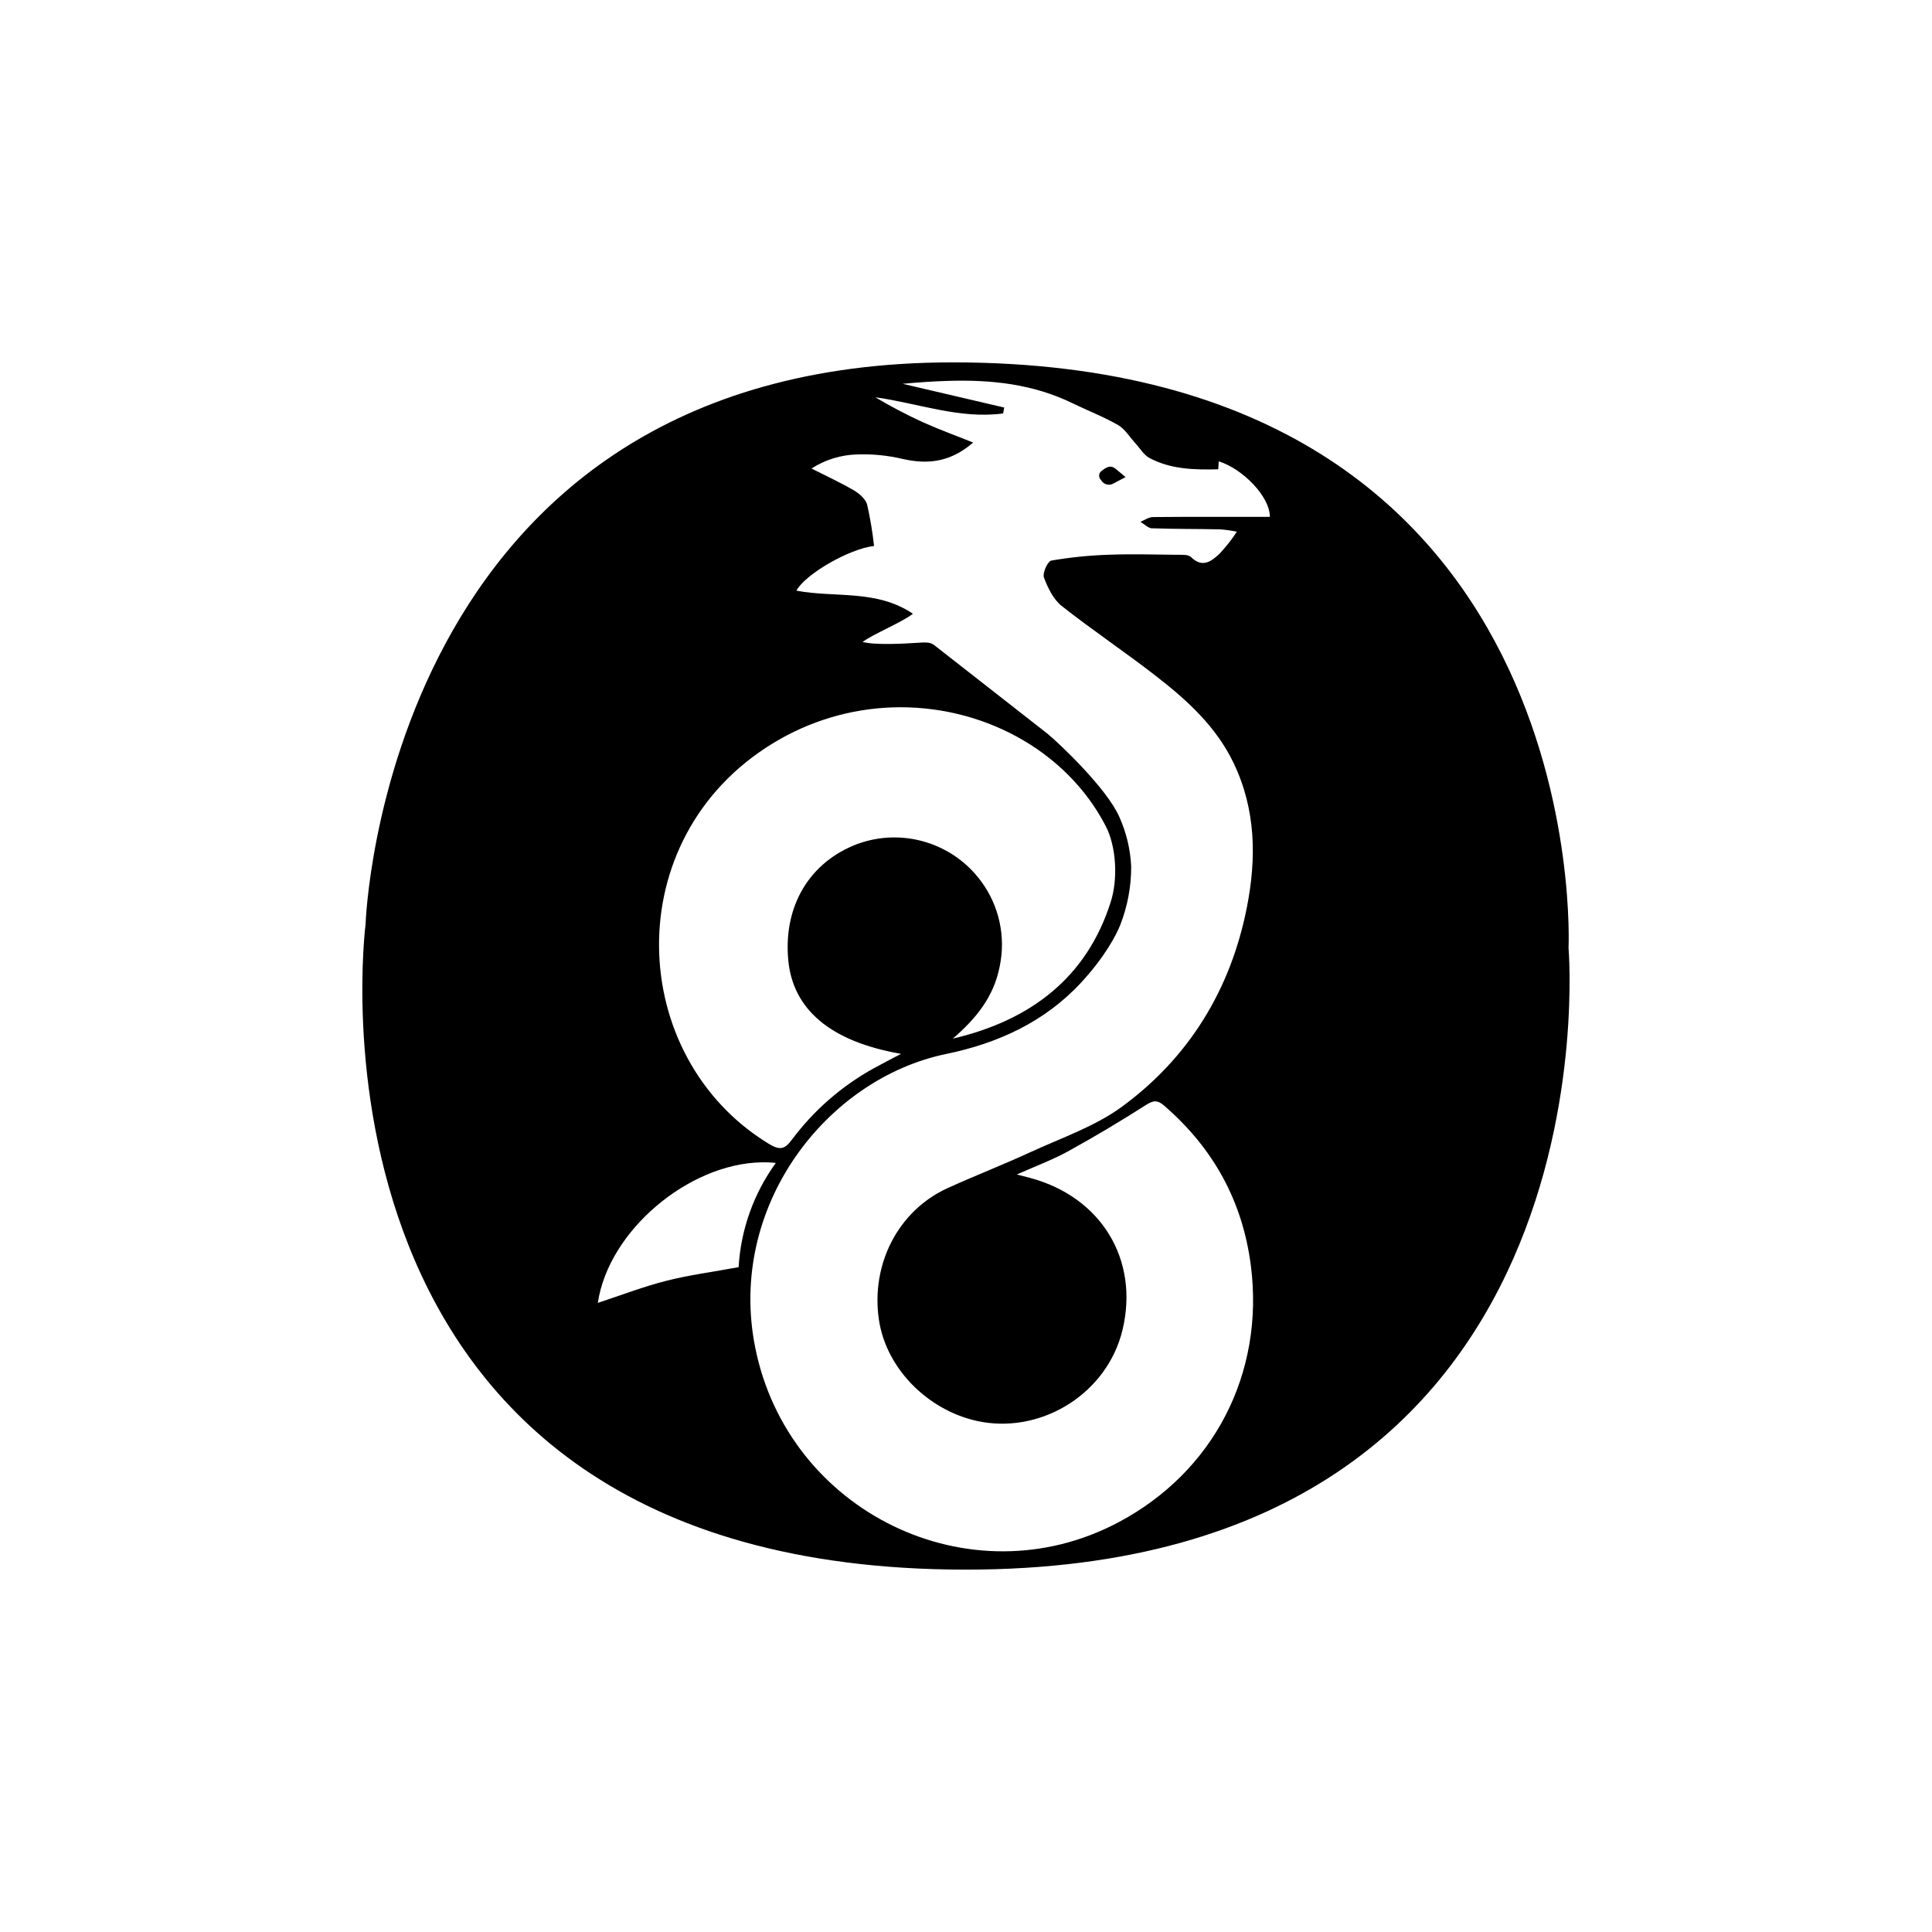
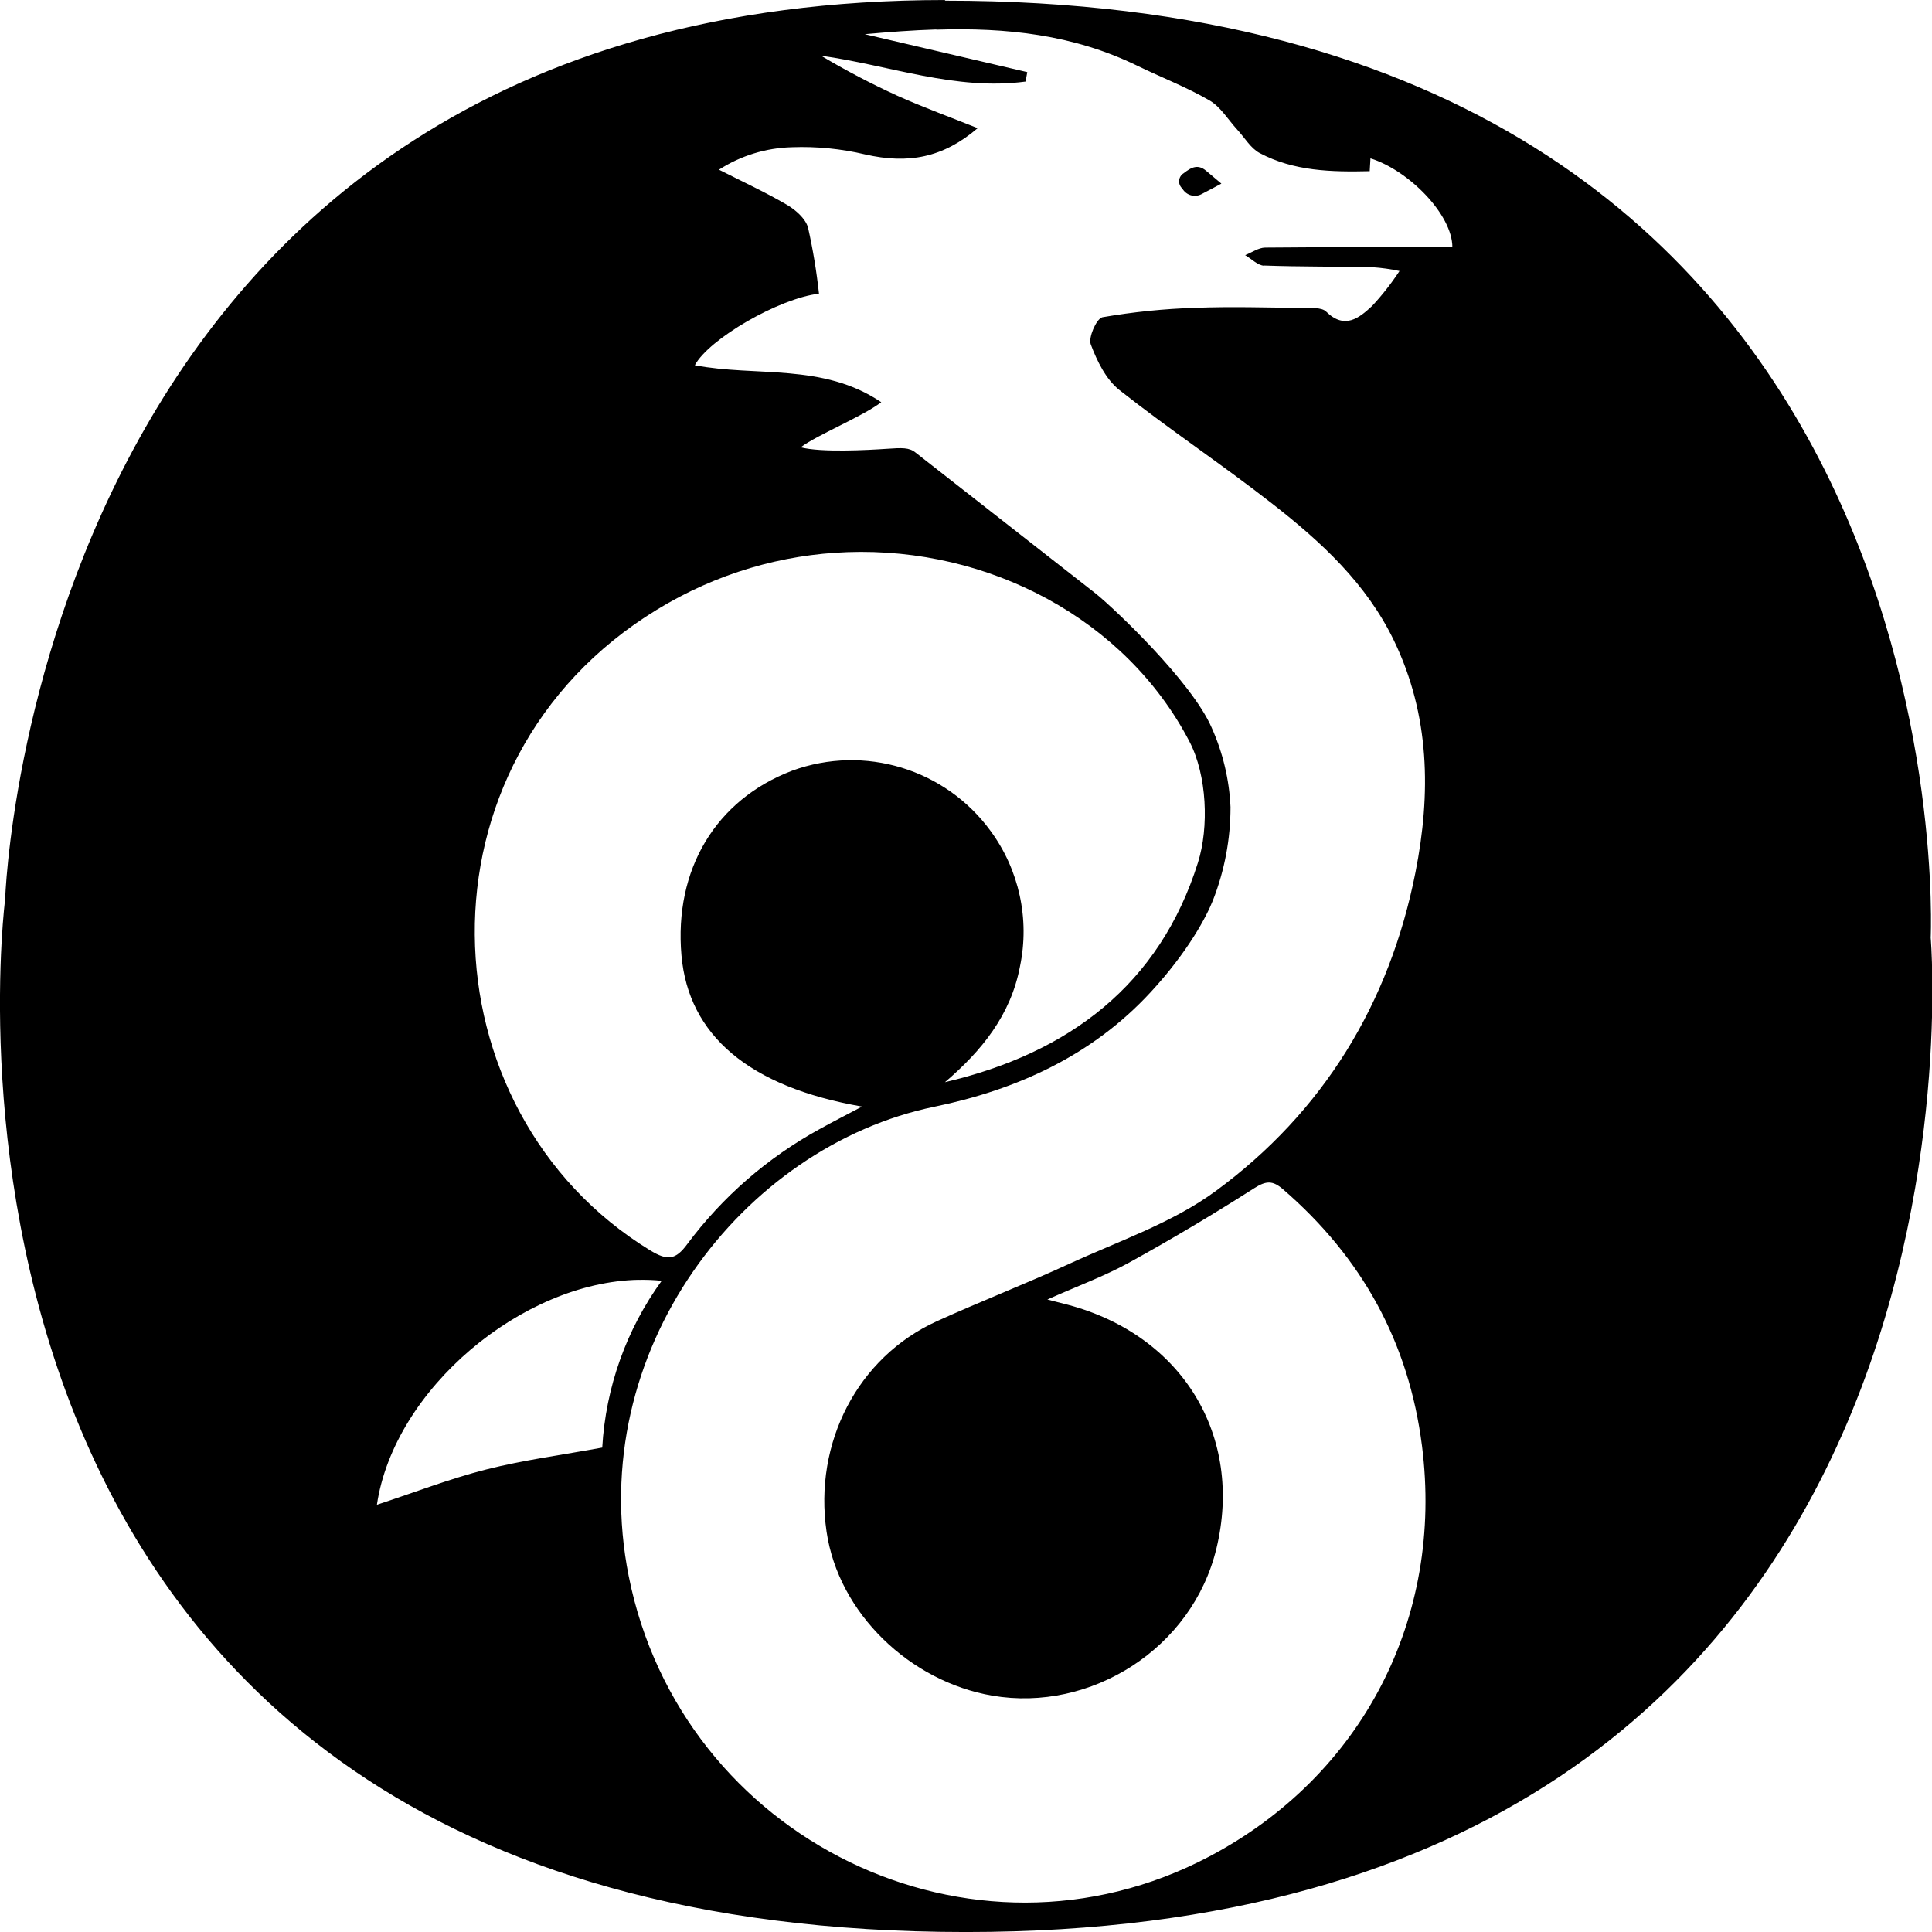
- <svg xmlns="http://www.w3.org/2000/svg" viewBox="0 0 32 32" version="1.1">
-   <path id="path37" class="a" d="M 15.779 6.002 C 6.349 6.002 6.055 15.309 6.055 15.309 C 6.055 15.309 4.668 25.998 15.998 25.998 C 26.864 25.998 25.98 15.703 25.98 15.703 C 25.98 15.703 26.443 6.002 15.779 6.002 z M 15.691 6.309 C 16.418 6.286 17.109 6.359 17.771 6.682 C 18.02 6.803 18.281 6.903 18.52 7.041 C 18.636 7.109 18.713 7.242 18.809 7.346 C 18.884 7.428 18.946 7.536 19.039 7.586 C 19.392 7.774 19.782 7.783 20.178 7.773 C 20.181 7.728 20.183 7.686 20.186 7.641 C 20.584 7.765 21.034 8.225 21.033 8.561 C 20.387 8.561 19.741 8.558 19.096 8.564 C 19.027 8.565 18.957 8.615 18.889 8.643 C 18.954 8.681 19.019 8.75 19.086 8.752 L 19.086 8.75 C 19.46 8.764 19.833 8.759 20.207 8.768 A 1.937 1.937 0 0 1 20.486 8.807 A 2.707 2.707 0 0 1 20.203 9.168 C 20.069 9.293 19.919 9.416 19.727 9.227 C 19.68 9.181 19.569 9.19 19.488 9.189 C 19.116 9.185 18.745 9.174 18.373 9.188 A 6.935 6.935 0 0 0 17.412 9.285 C 17.411 9.285 17.407 9.287 17.406 9.287 C 17.347 9.309 17.264 9.496 17.291 9.566 C 17.356 9.739 17.448 9.929 17.588 10.039 C 18.104 10.446 18.654 10.812 19.172 11.217 C 19.676 11.61 20.144 12.04 20.43 12.633 C 20.802 13.405 20.813 14.216 20.652 15.029 C 20.384 16.388 19.697 17.513 18.584 18.33 C 18.135 18.659 17.58 18.847 17.066 19.084 C 16.615 19.292 16.15 19.472 15.697 19.678 C 14.881 20.049 14.422 20.934 14.557 21.855 C 14.681 22.701 15.422 23.407 16.271 23.553 C 17.291 23.727 18.342 23.065 18.592 22.029 C 18.872 20.864 18.24 19.823 17.055 19.508 C 17.003 19.494 16.951 19.481 16.842 19.453 C 17.159 19.312 17.433 19.211 17.686 19.072 C 18.126 18.83 18.558 18.572 18.982 18.301 C 19.107 18.221 19.175 18.22 19.281 18.312 C 20.096 19.017 20.582 19.894 20.719 20.969 C 20.944 22.747 20.104 24.381 18.516 25.219 C 16.059 26.514 13.05 25.04 12.508 22.316 C 12.043 19.983 13.69 17.866 15.672 17.457 C 16.524 17.281 17.304 16.928 17.91 16.271 C 18.301 15.848 18.49 15.484 18.555 15.32 A 2.637 2.637 0 0 0 18.736 14.355 A 2.257 2.257 0 0 0 18.539 13.529 C 18.332 13.058 17.54 12.307 17.344 12.148 L 15.477 10.688 C 15.411 10.633 15.336 10.638 15.176 10.648 C 14.985 10.661 14.497 10.688 14.287 10.633 C 14.457 10.504 14.922 10.317 15.121 10.166 C 14.516 9.757 13.825 9.905 13.191 9.783 C 13.338 9.51 14.064 9.09 14.477 9.043 A 6.101 6.101 0 0 0 14.363 8.359 C 14.338 8.267 14.235 8.176 14.145 8.123 C 13.925 7.995 13.693 7.887 13.441 7.76 A 1.462 1.462 0 0 1 14.197 7.527 A 2.821 2.821 0 0 1 14.953 7.602 C 15.403 7.704 15.762 7.636 16.119 7.33 C 15.838 7.217 15.556 7.115 15.283 6.992 A 8.201 8.201 0 0 1 14.498 6.58 C 15.206 6.678 15.891 6.945 16.615 6.848 C 16.621 6.815 16.627 6.783 16.633 6.75 C 16.092 6.624 15.55 6.497 14.951 6.357 C 15.202 6.334 15.449 6.316 15.691 6.309 z M 18.375 7.73 C 18.332 7.736 18.292 7.764 18.252 7.795 A 0.099 0.099 0 0 0 18.238 7.953 A 0.149 0.149 0 0 0 18.443 8.008 C 18.506 7.976 18.567 7.942 18.643 7.902 C 18.582 7.851 18.532 7.809 18.482 7.768 C 18.444 7.736 18.409 7.726 18.375 7.73 z M 14.77 11.717 C 16.239 11.664 17.654 12.412 18.312 13.678 C 18.494 14.027 18.515 14.564 18.4 14.93 C 18.003 16.193 17.068 16.902 15.781 17.203 C 16.16 16.878 16.463 16.511 16.559 16.002 A 1.76 1.76 0 0 0 16.256 14.605 A 1.784 1.784 0 0 0 14.201 13.979 C 13.409 14.279 12.977 15.002 13.055 15.891 C 13.127 16.716 13.752 17.252 14.924 17.455 C 14.749 17.548 14.614 17.616 14.482 17.689 A 4.261 4.261 0 0 0 13.113 18.881 C 12.994 19.041 12.912 19.054 12.73 18.943 C 10.375 17.503 10.225 13.888 12.797 12.314 C 13.422 11.932 14.102 11.741 14.77 11.717 z M 12.611 19.252 C 12.692 19.25 12.771 19.253 12.85 19.262 A 3.258 3.258 0 0 0 12.234 20.988 C 11.814 21.066 11.418 21.117 11.033 21.215 C 10.655 21.311 10.289 21.453 9.902 21.58 C 10.08 20.383 11.405 19.275 12.611 19.252 z " />
+ <svg xmlns="http://www.w3.org/2000/svg" width="300" height="300" version="1.1" viewBox="0 0 300 300">
+   <path class="a" d="m146.7 0.004c-141.5 0-145.9 139.6-145.9 139.6s-20.8 160.4 149.2 160.4c163 0 149.8-154.4 149.8-154.4s6.939-145.5-153-145.5zm-1.319 4.6c10.9-0.342 21.26 0.753 31.21 5.597 3.731 1.817 7.646 3.316 11.22 5.392 1.744 1.012 2.906 3.019 4.337 4.571 1.137 1.233 2.061 2.861 3.458 3.604 5.3 2.818 11.14 2.954 17.08 2.813 0.042-0.677 0.074-1.311 0.117-1.993 5.982 1.869 12.73 8.763 12.72 13.8-9.691 0-19.39-0.035-29.07 0.059-1.035 0.012-2.075 0.762-3.106 1.172 0.98 0.571 1.96 1.604 2.959 1.641v-0.029c5.61 0.206 11.21 0.131 16.82 0.264a29.05 29.05 0 0 1 4.19 0.586 40.61 40.61 0 0 1-4.249 5.421c-2.007 1.87-4.258 3.722-7.15 0.879-0.696-0.684-2.365-0.541-3.575-0.557-5.582-0.074-11.16-0.238-16.73-0.029a104 104 0 0 0-14.42 1.465c-0.014 0.003-0.074 0.025-0.088 0.029-0.891 0.322-2.127 3.129-1.729 4.19 0.969 2.585 2.359 5.437 4.454 7.091 7.74 6.11 15.99 11.6 23.76 17.67 7.556 5.897 14.58 12.35 18.87 21.24 5.584 11.59 5.749 23.75 3.34 35.95-4.02 20.38-14.33 37.26-31.03 49.52-6.729 4.941-15.06 7.761-22.77 11.31-6.778 3.123-13.75 5.818-20.54 8.908-12.25 5.57-19.14 18.85-17.11 32.67 1.859 12.69 12.98 23.28 25.73 25.46 15.29 2.622 31.07-7.311 34.81-22.86 4.207-17.48-5.285-33.1-23.06-37.83-0.783-0.208-1.561-0.399-3.194-0.82 4.755-2.125 8.867-3.628 12.66-5.714 6.614-3.64 13.08-7.506 19.46-11.57 1.874-1.199 2.885-1.207 4.483 0.176 12.23 10.57 19.52 23.73 21.57 39.85 3.385 26.68-9.227 51.2-33.05 63.76-36.86 19.44-81.99-2.676-90.13-43.54-6.974-35 17.74-66.77 47.47-72.9 12.79-2.636 24.49-7.939 33.58-17.79 5.865-6.354 8.701-11.81 9.67-14.27a39.57 39.57 0 0 0 2.725-14.48 33.87 33.87 0 0 0-2.959-12.39c-3.104-7.075-14.99-18.34-17.93-20.72l-28.01-21.92c-0.988-0.812-2.104-0.749-4.512-0.586-2.861 0.195-10.18 0.593-13.33-0.234 2.553-1.932 9.523-4.741 12.51-7.003-9.074-6.13-19.44-3.913-28.95-5.743 2.199-4.096 13.09-10.4 19.28-11.11a91.53 91.53 0 0 0-1.7-10.26c-0.378-1.392-1.927-2.751-3.282-3.546-3.286-1.927-6.769-3.534-10.55-5.45a21.94 21.94 0 0 1 11.34-3.487 42.32 42.32 0 0 1 11.34 1.113c6.742 1.541 12.13 0.51 17.49-4.073-4.222-1.7-8.447-3.232-12.54-5.069a123 123 0 0 1-11.78-6.183c10.62 1.476 20.9 5.469 31.76 4.014 0.093-0.494 0.172-0.972 0.264-1.465-8.12-1.89-16.24-3.797-25.23-5.89 3.76-0.344 7.47-0.619 11.11-0.733zm40.26 21.33c-0.651 0.083-1.249 0.51-1.846 0.967a1.481 1.481 0 0 0-0.205 2.373 2.233 2.233 0 0 0 3.077 0.82c0.933-0.47 1.862-0.987 2.989-1.582-0.908-0.775-1.653-1.404-2.403-2.022-0.577-0.475-1.105-0.621-1.612-0.557zm-54.09 59.8c22.05-0.798 43.27 10.43 53.15 29.42 2.723 5.234 3.043 13.29 1.319 18.78-5.955 18.96-20 29.59-39.29 34.11 5.689-4.871 10.22-10.39 11.66-18.02a26.4 26.4 0 0 0-4.542-20.95 26.76 26.76 0 0 0-30.83-9.406c-11.88 4.511-18.37 15.36-17.2 28.69 1.09 12.38 10.46 20.42 28.04 23.47-2.627 1.39-4.643 2.413-6.622 3.516a63.92 63.92 0 0 0-20.54 17.87c-1.784 2.408-3.026 2.599-5.743 0.938-35.34-21.61-37.6-75.84 0.996-99.45 9.38-5.739 19.57-8.604 29.59-8.966zm-32.38 113c1.207-0.023 2.389 0.021 3.575 0.146a48.88 48.88 0 0 0-9.23 25.9c-6.302 1.161-12.25 1.935-18.02 3.399-5.677 1.441-11.16 3.576-16.97 5.479 2.661-17.95 22.54-34.58 40.64-34.93z" />
</svg>
